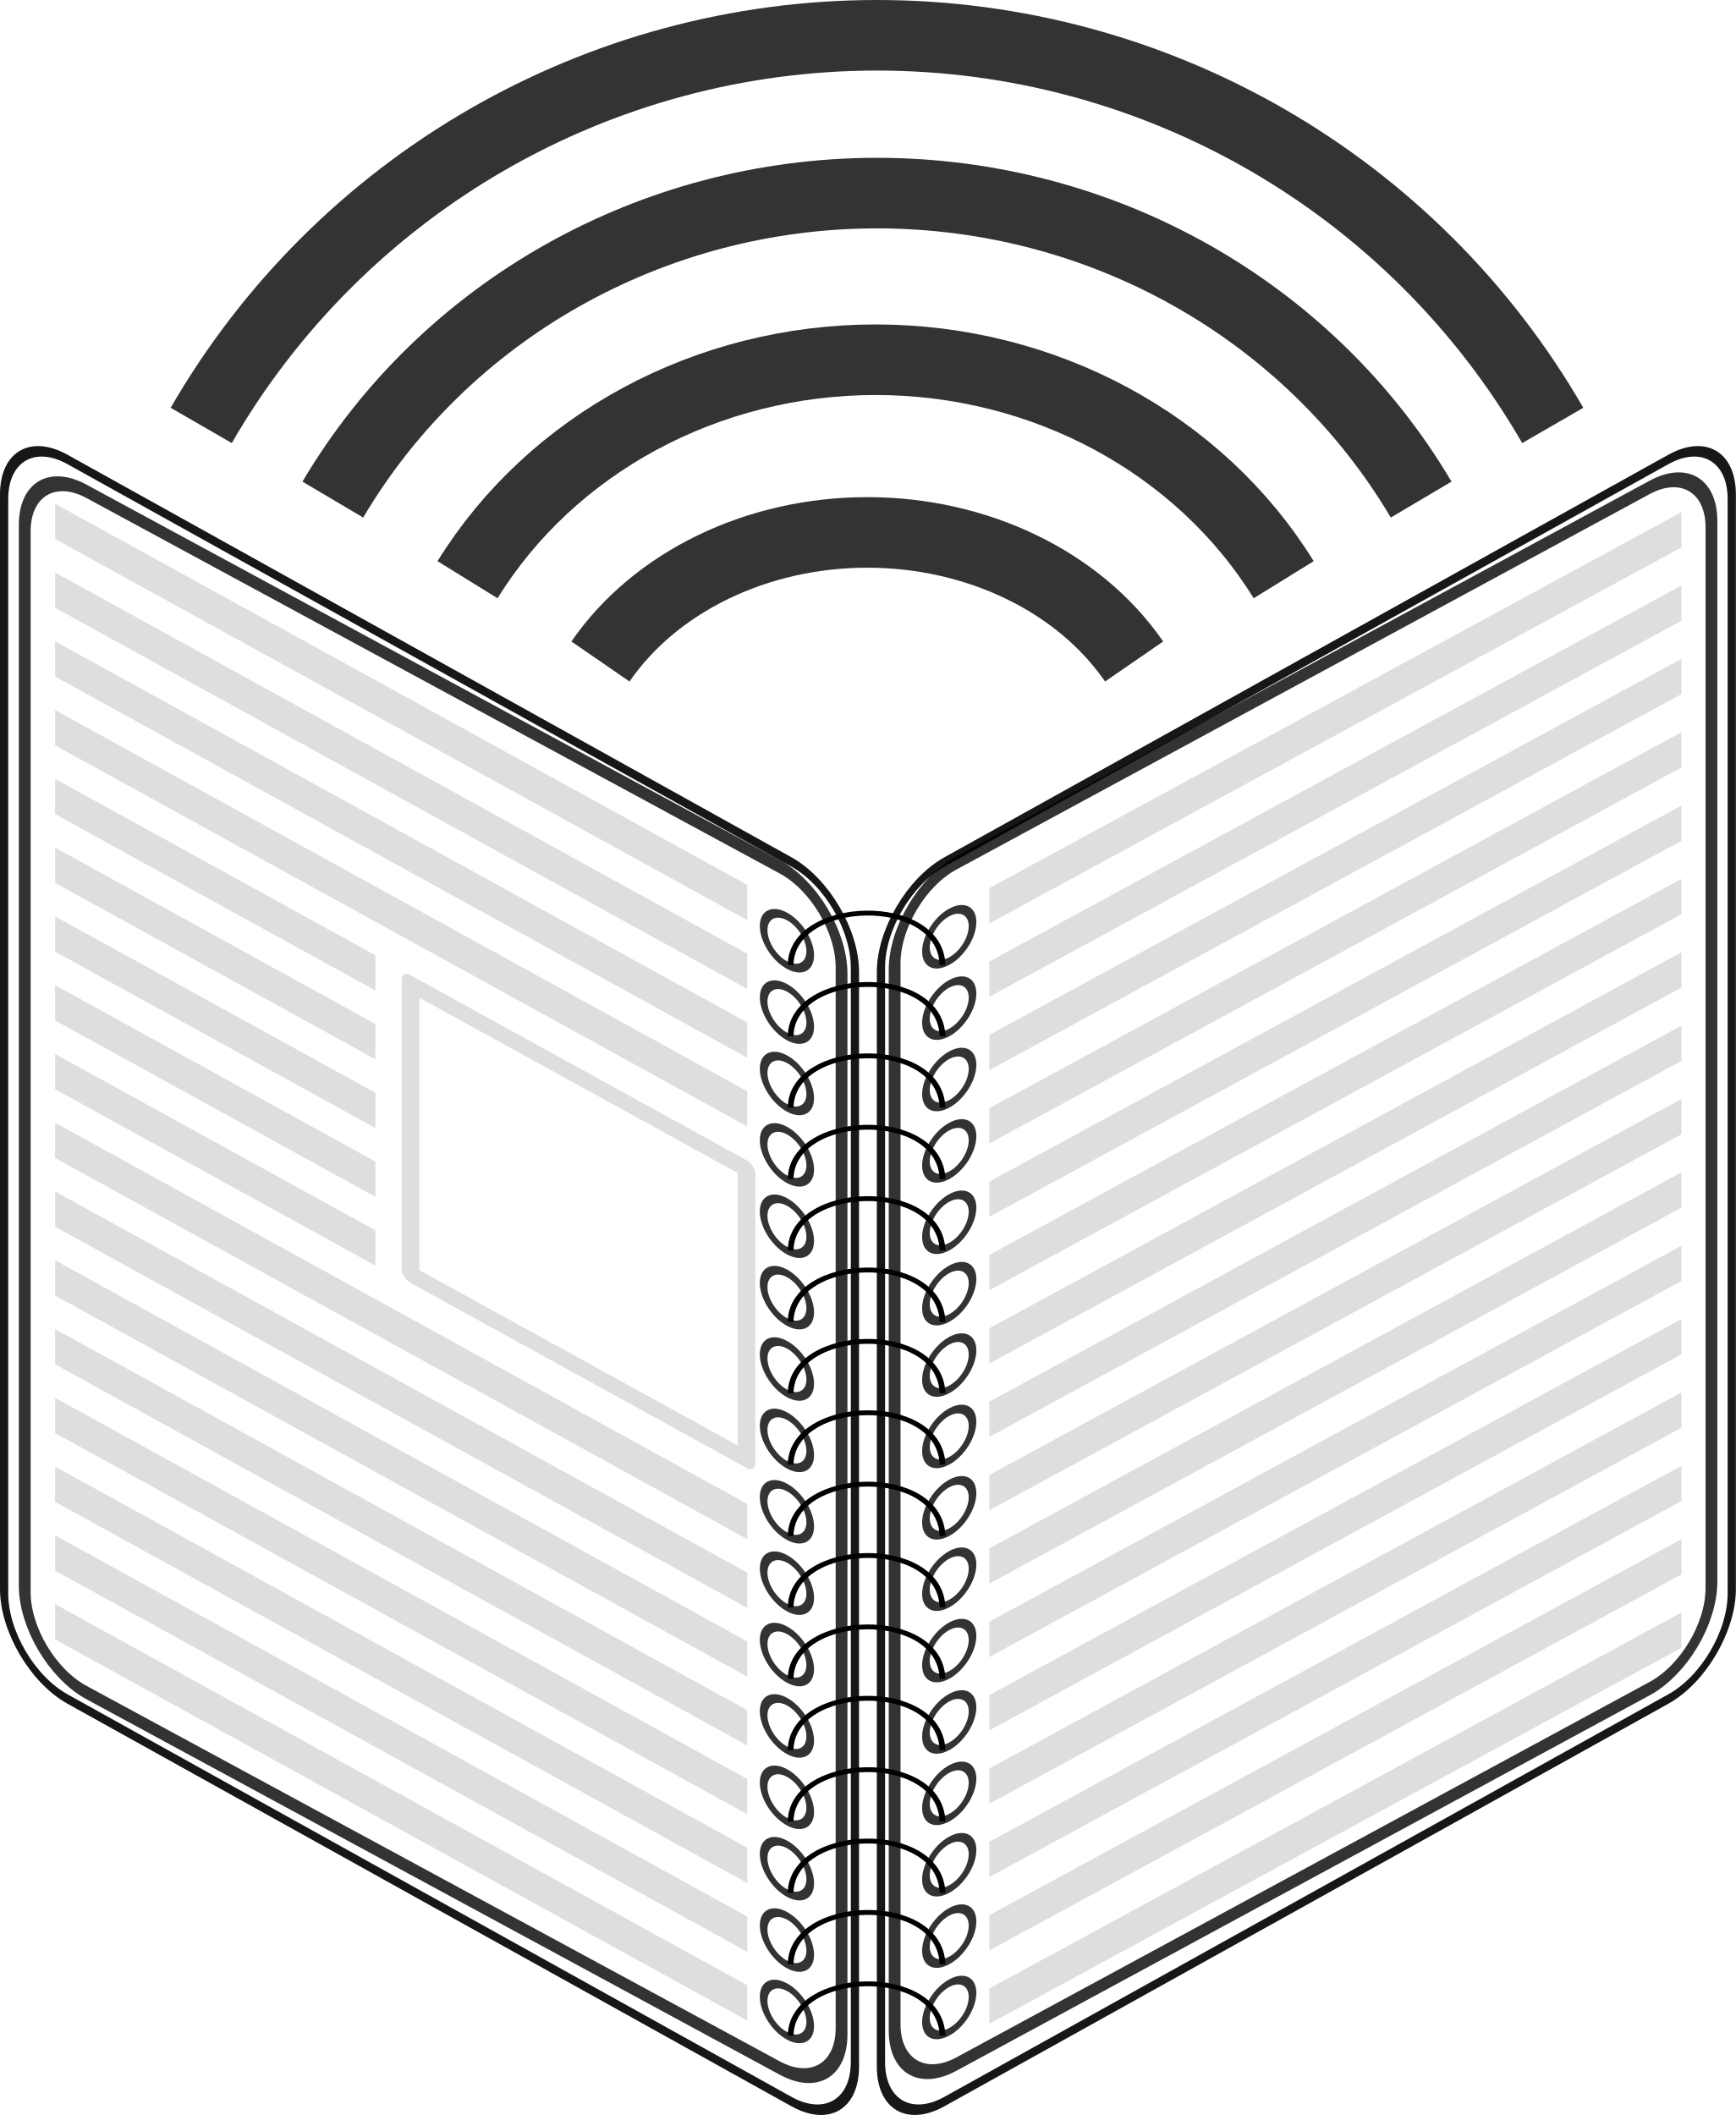
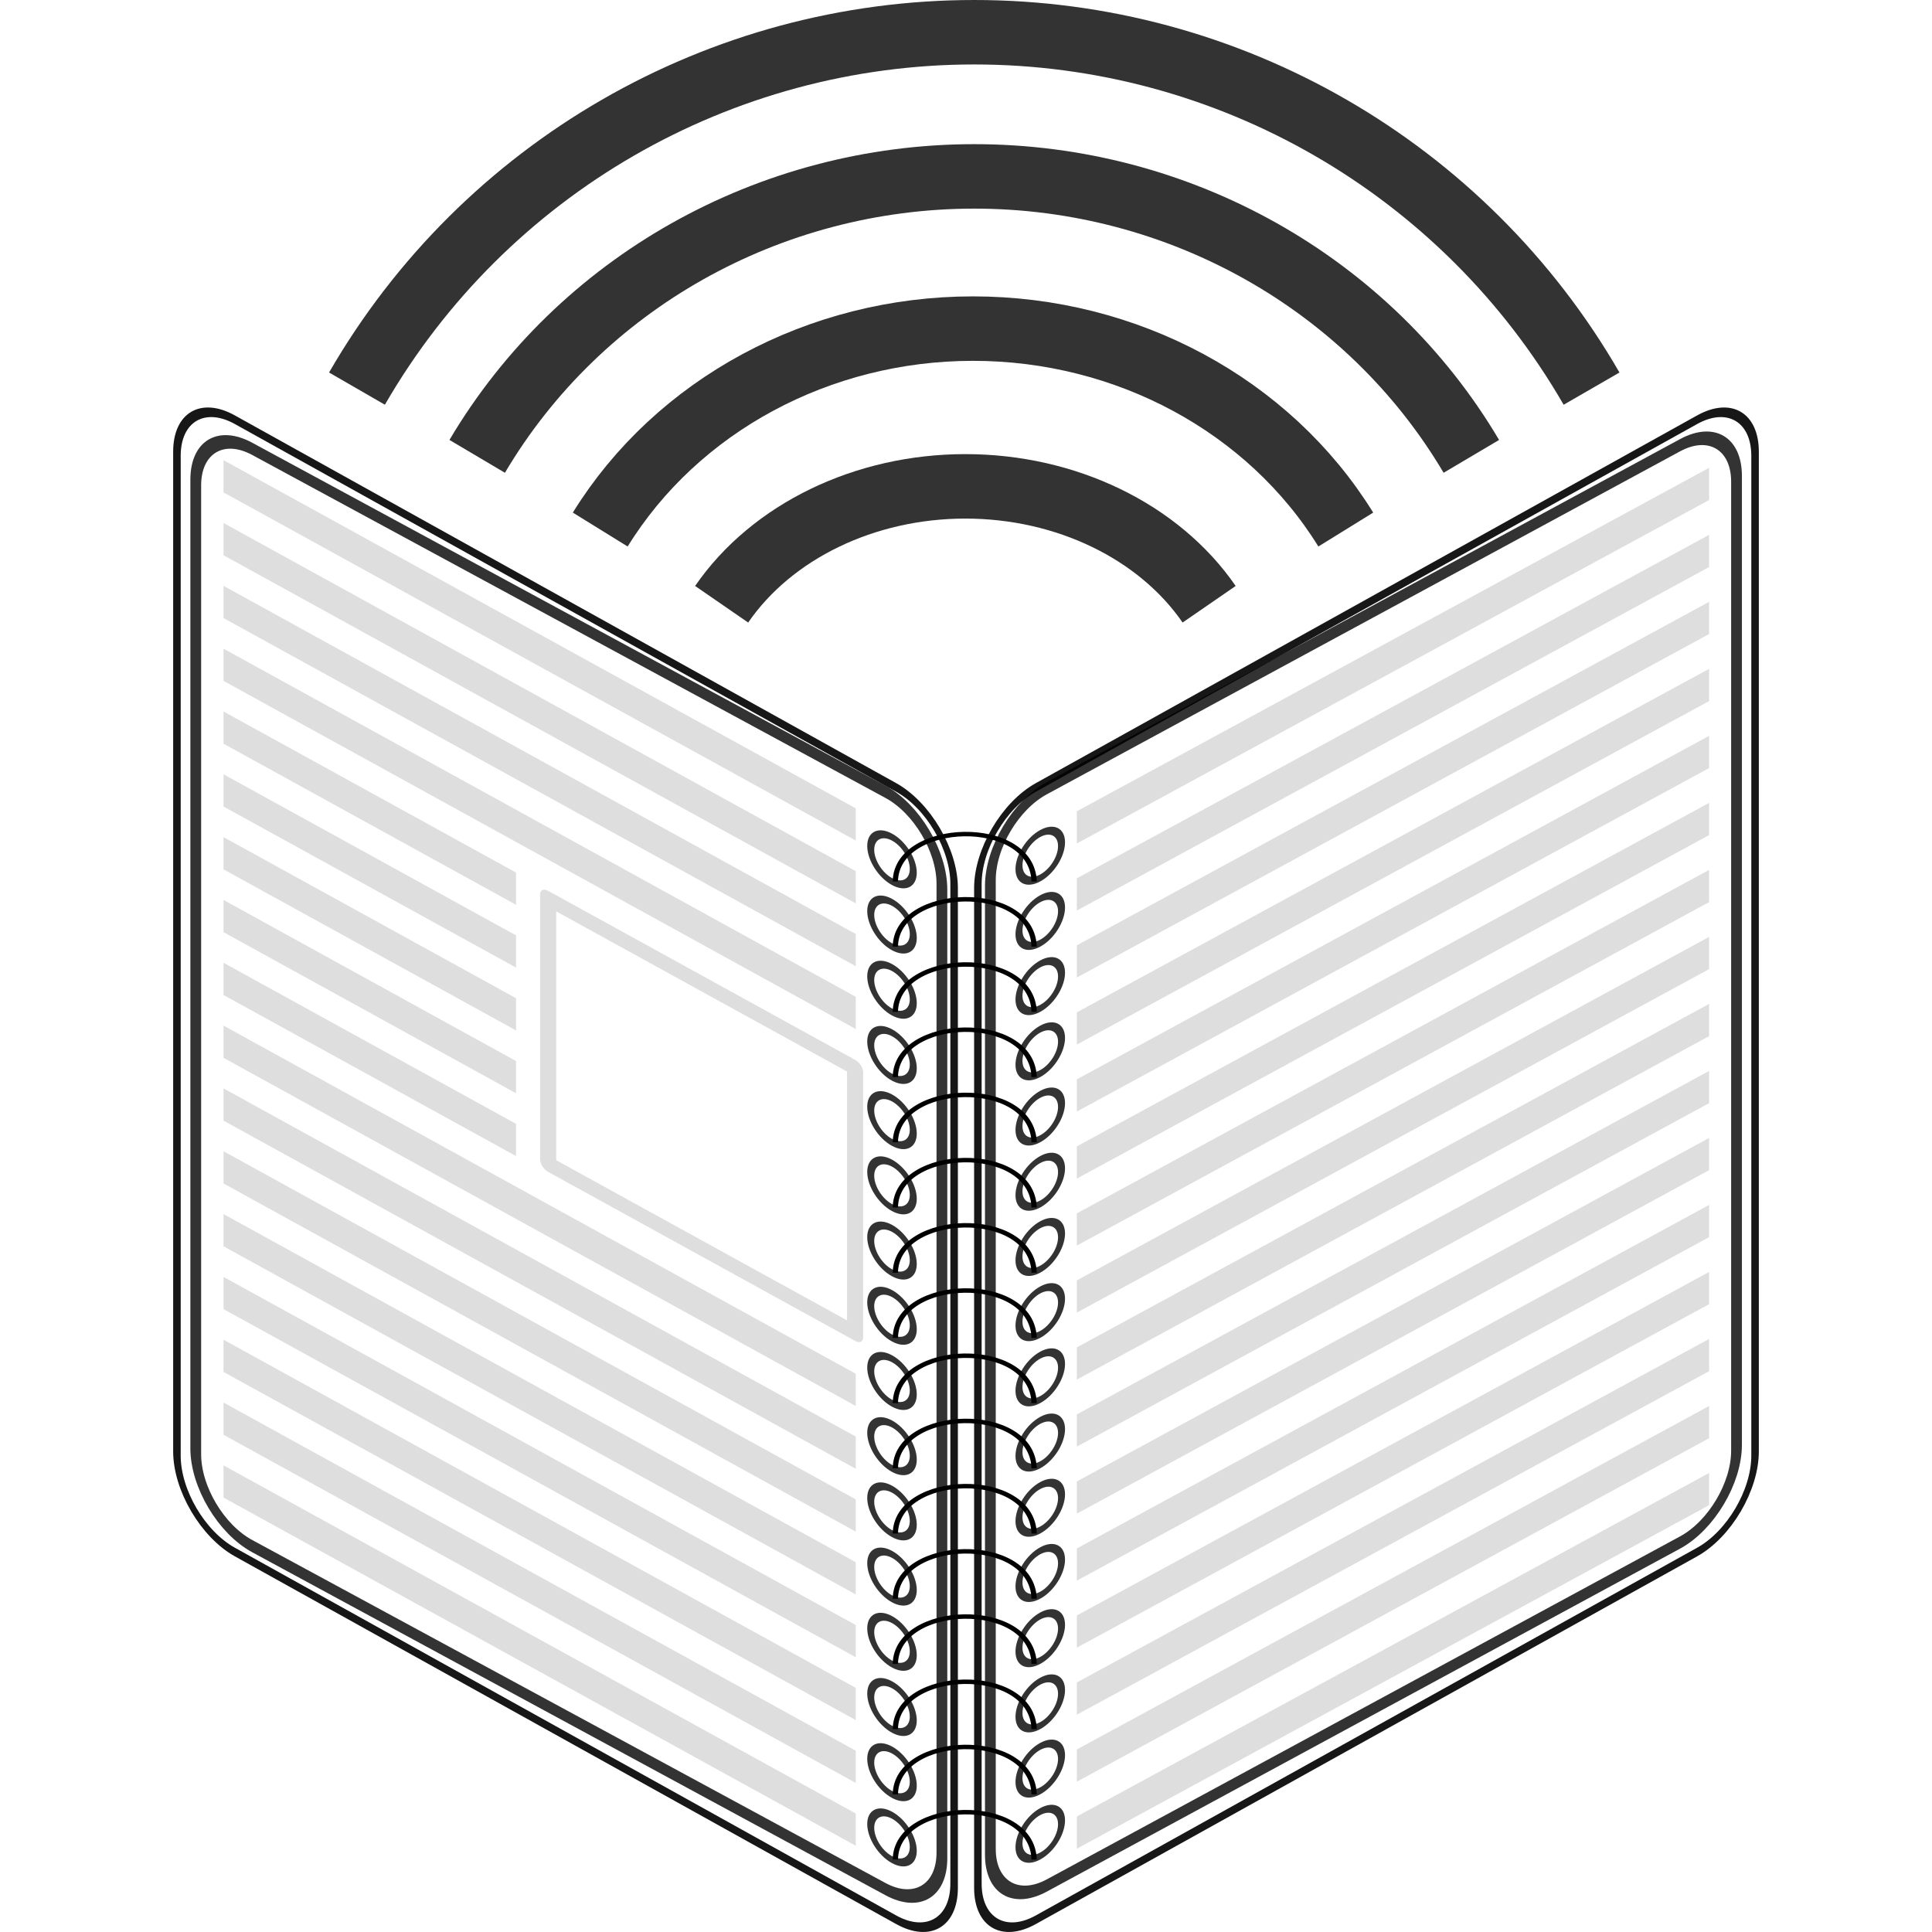
- <svg xmlns="http://www.w3.org/2000/svg" width="98.401mm" height="119.893mm" viewBox="0 0 98.401 119.893" version="1.1" id="svg8">
+ <svg xmlns="http://www.w3.org/2000/svg" width="119.893mm" height="119.893mm" viewBox="0 0 119.893 119.893" version="1.1" id="svg8">
  <defs id="defs2" />
-   <g id="layer1" transform="translate(-33.18146,-19.68494)">
-     <rect transform="matrix(0.873978,0.4859655,0,1,0,0)" ry="4.113" y="25.152" x="38.233" height="70.267" width="55.184" id="rect5151" style="opacity:1;fill:none;fill-opacity:0.799;stroke:#000000;stroke-width:0.535;stroke-linecap:butt;stroke-linejoin:round;stroke-miterlimit:4;stroke-dasharray:none;stroke-dashoffset:0;stroke-opacity:0.908" />
-     <rect style="opacity:1;fill:none;fill-opacity:0.799;stroke:#000000;stroke-width:0.76;stroke-linecap:butt;stroke-linejoin:round;stroke-miterlimit:4;stroke-dasharray:none;stroke-dashoffset:0;stroke-opacity:0.8" id="rect4518" width="52.659" height="68.094" x="39.33" y="26.91" ry="3.985" transform="matrix(0.8793121,0.4762461,0,1,0,0)" />
-     <rect ry="3.985" y="115.933" x="-148.068" height="68.094" width="52.659" id="rect4628" style="opacity:1;fill:none;fill-opacity:0.799;stroke:#000000;stroke-width:0.76;stroke-linecap:butt;stroke-linejoin:round;stroke-miterlimit:4;stroke-dasharray:none;stroke-dashoffset:0;stroke-opacity:0.8" transform="matrix(-0.8793121,0.4762461,0,1,0,0)" />
-     <g style="stroke-width:1.09" id="g4733" transform="matrix(1,0,0,0.8418482,0,7.436664)">
+   <g id="layer1" transform="translate(-33.18146,-19.68493)">
+     <rect transform="matrix(0.873978,0.4859655,0,1,0,0)" ry="4.113" y="19.177" x="50.529" height="70.267" width="55.184" id="rect5151" style="opacity:1;fill:none;fill-opacity:0.799;stroke:#000000;stroke-width:0.535;stroke-linecap:butt;stroke-linejoin:round;stroke-miterlimit:4;stroke-dasharray:none;stroke-dashoffset:0;stroke-opacity:0.908" />
+     <rect style="opacity:1;fill:none;fill-opacity:0.799;stroke:#000000;stroke-width:0.76;stroke-linecap:butt;stroke-linejoin:round;stroke-miterlimit:4;stroke-dasharray:none;stroke-dashoffset:0;stroke-opacity:0.8" id="rect4518" width="52.659" height="68.094" x="51.551" y="21.09" ry="3.985" transform="matrix(0.8793121,0.4762461,0,1,0,0)" />
+     <rect ry="3.985" y="121.753" x="-160.289" height="68.094" width="52.659" id="rect4628" style="opacity:1;fill:none;fill-opacity:0.799;stroke:#000000;stroke-width:0.76;stroke-linecap:butt;stroke-linejoin:round;stroke-miterlimit:4;stroke-dasharray:none;stroke-dashoffset:0;stroke-opacity:0.8" transform="matrix(-0.8793121,0.4762461,0,1,0,0)" />
+     <g style="stroke-width:1.09" id="g4733" transform="matrix(1,0,0,0.8418482,10.74565,7.436664)">
      <ellipse ry="1.638" rx="1.57" transform="matrix(0.8409857,0.5410573,0,1,0,0)" style="opacity:1;fill:none;fill-opacity:0.799;stroke:#000000;stroke-width:0.515;stroke-linecap:butt;stroke-linejoin:round;stroke-miterlimit:4;stroke-dasharray:none;stroke-dashoffset:0;stroke-opacity:0.8" id="circle4540" cx="92.499" cy="99.946" />
      <ellipse ry="1.638" rx="1.57" transform="matrix(-0.8409857,0.5410573,0,1,0,0)" cy="205.693" cx="-103.439" id="circle4648" style="opacity:1;fill:none;fill-opacity:0.799;stroke:#000000;stroke-width:0.515;stroke-linecap:butt;stroke-linejoin:round;stroke-miterlimit:4;stroke-dasharray:none;stroke-dashoffset:0;stroke-opacity:0.8" />
      <path id="path4664" d="m 77.998,151.625 c 0.057,-4.51 8.49,-4.806 8.612,0" style="fill:none;fill-rule:evenodd;stroke:#000000;stroke-width:0.327;stroke-linecap:butt;stroke-linejoin:miter;stroke-miterlimit:4;stroke-dasharray:none;stroke-opacity:1" />
    </g>
-     <g style="stroke-width:1.09" id="g4741" transform="matrix(1,0,0,0.8418482,0,3.39023)">
+     <g style="stroke-width:1.09" id="g4741" transform="matrix(1,0,0,0.8418482,10.74565,3.39023)">
      <ellipse cy="99.946" cx="92.499" id="ellipse4735" style="opacity:1;fill:none;fill-opacity:0.799;stroke:#000000;stroke-width:0.515;stroke-linecap:butt;stroke-linejoin:round;stroke-miterlimit:4;stroke-dasharray:none;stroke-dashoffset:0;stroke-opacity:0.8" transform="matrix(0.8409857,0.5410573,0,1,0,0)" rx="1.57" ry="1.638" />
      <ellipse style="opacity:1;fill:none;fill-opacity:0.799;stroke:#000000;stroke-width:0.515;stroke-linecap:butt;stroke-linejoin:round;stroke-miterlimit:4;stroke-dasharray:none;stroke-dashoffset:0;stroke-opacity:0.8" id="ellipse4737" cx="-103.439" cy="205.693" transform="matrix(-0.8409857,0.5410573,0,1,0,0)" rx="1.57" ry="1.638" />
      <path style="fill:none;fill-rule:evenodd;stroke:#000000;stroke-width:0.327;stroke-linecap:butt;stroke-linejoin:miter;stroke-miterlimit:4;stroke-dasharray:none;stroke-opacity:1" d="m 77.998,151.625 c 0.057,-4.51 8.49,-4.806 8.612,0" id="path4739" />
    </g>
-     <g style="stroke-width:1.09" transform="matrix(1,0,0,0.8418482,0,-0.6561875)" id="g4749">
+     <g style="stroke-width:1.09" transform="matrix(1,0,0,0.8418482,10.74565,-0.6561875)" id="g4749">
      <ellipse ry="1.638" rx="1.57" transform="matrix(0.8409857,0.5410573,0,1,0,0)" style="opacity:1;fill:none;fill-opacity:0.799;stroke:#000000;stroke-width:0.515;stroke-linecap:butt;stroke-linejoin:round;stroke-miterlimit:4;stroke-dasharray:none;stroke-dashoffset:0;stroke-opacity:0.8" id="ellipse4743" cx="92.499" cy="99.946" />
      <ellipse ry="1.638" rx="1.57" transform="matrix(-0.8409857,0.5410573,0,1,0,0)" cy="205.693" cx="-103.439" id="ellipse4745" style="opacity:1;fill:none;fill-opacity:0.799;stroke:#000000;stroke-width:0.515;stroke-linecap:butt;stroke-linejoin:round;stroke-miterlimit:4;stroke-dasharray:none;stroke-dashoffset:0;stroke-opacity:0.8" />
      <path id="path4747" d="m 77.998,151.625 c 0.057,-4.51 8.49,-4.806 8.612,0" style="fill:none;fill-rule:evenodd;stroke:#000000;stroke-width:0.327;stroke-linecap:butt;stroke-linejoin:miter;stroke-miterlimit:4;stroke-dasharray:none;stroke-opacity:1" />
    </g>
-     <g style="stroke-width:1.09" id="g4757" transform="matrix(1,0,0,0.8418482,0,-4.702621)">
+     <g style="stroke-width:1.09" id="g4757" transform="matrix(1,0,0,0.8418482,10.74565,-4.702621)">
      <ellipse cy="99.946" cx="92.499" id="ellipse4751" style="opacity:1;fill:none;fill-opacity:0.799;stroke:#000000;stroke-width:0.515;stroke-linecap:butt;stroke-linejoin:round;stroke-miterlimit:4;stroke-dasharray:none;stroke-dashoffset:0;stroke-opacity:0.8" transform="matrix(0.8409857,0.5410573,0,1,0,0)" rx="1.57" ry="1.638" />
      <ellipse style="opacity:1;fill:none;fill-opacity:0.799;stroke:#000000;stroke-width:0.515;stroke-linecap:butt;stroke-linejoin:round;stroke-miterlimit:4;stroke-dasharray:none;stroke-dashoffset:0;stroke-opacity:0.8" id="ellipse4753" cx="-103.439" cy="205.693" transform="matrix(-0.8409857,0.5410573,0,1,0,0)" rx="1.57" ry="1.638" />
      <path style="fill:none;fill-rule:evenodd;stroke:#000000;stroke-width:0.327;stroke-linecap:butt;stroke-linejoin:miter;stroke-miterlimit:4;stroke-dasharray:none;stroke-opacity:1" d="m 77.998,151.625 c 0.057,-4.51 8.49,-4.806 8.612,0" id="path4755" />
    </g>
-     <g style="stroke-width:1.09" id="g4765" transform="matrix(1,0,0,0.8418482,0,-8.749045)">
+     <g style="stroke-width:1.09" id="g4765" transform="matrix(1,0,0,0.8418482,10.74565,-8.749045)">
      <ellipse cy="99.946" cx="92.499" id="ellipse4759" style="opacity:1;fill:none;fill-opacity:0.799;stroke:#000000;stroke-width:0.515;stroke-linecap:butt;stroke-linejoin:round;stroke-miterlimit:4;stroke-dasharray:none;stroke-dashoffset:0;stroke-opacity:0.8" transform="matrix(0.8409857,0.5410573,0,1,0,0)" rx="1.57" ry="1.638" />
      <ellipse style="opacity:1;fill:none;fill-opacity:0.799;stroke:#000000;stroke-width:0.515;stroke-linecap:butt;stroke-linejoin:round;stroke-miterlimit:4;stroke-dasharray:none;stroke-dashoffset:0;stroke-opacity:0.8" id="ellipse4761" cx="-103.439" cy="205.693" transform="matrix(-0.8409857,0.5410573,0,1,0,0)" rx="1.57" ry="1.638" />
      <path style="fill:none;fill-rule:evenodd;stroke:#000000;stroke-width:0.327;stroke-linecap:butt;stroke-linejoin:miter;stroke-miterlimit:4;stroke-dasharray:none;stroke-opacity:1" d="m 77.998,151.625 c 0.057,-4.51 8.49,-4.806 8.612,0" id="path4763" />
    </g>
-     <g style="stroke-width:1.09" transform="matrix(1,0,0,0.8418482,0,-12.79547)" id="g4773">
+     <g style="stroke-width:1.09" transform="matrix(1,0,0,0.8418482,10.74565,-12.79547)" id="g4773">
      <ellipse ry="1.638" rx="1.57" transform="matrix(0.8409857,0.5410573,0,1,0,0)" style="opacity:1;fill:none;fill-opacity:0.799;stroke:#000000;stroke-width:0.515;stroke-linecap:butt;stroke-linejoin:round;stroke-miterlimit:4;stroke-dasharray:none;stroke-dashoffset:0;stroke-opacity:0.8" id="ellipse4767" cx="92.499" cy="99.946" />
      <ellipse ry="1.638" rx="1.57" transform="matrix(-0.8409857,0.5410573,0,1,0,0)" cy="205.693" cx="-103.439" id="ellipse4769" style="opacity:1;fill:none;fill-opacity:0.799;stroke:#000000;stroke-width:0.515;stroke-linecap:butt;stroke-linejoin:round;stroke-miterlimit:4;stroke-dasharray:none;stroke-dashoffset:0;stroke-opacity:0.8" />
      <path id="path4771" d="m 77.998,151.625 c 0.057,-4.51 8.49,-4.806 8.612,0" style="fill:none;fill-rule:evenodd;stroke:#000000;stroke-width:0.327;stroke-linecap:butt;stroke-linejoin:miter;stroke-miterlimit:4;stroke-dasharray:none;stroke-opacity:1" />
    </g>
-     <g style="stroke-width:1.09" id="g4781" transform="matrix(1,0,0,0.8418482,0,-16.8419)">
+     <g style="stroke-width:1.09" id="g4781" transform="matrix(1,0,0,0.8418482,10.74565,-16.8419)">
      <ellipse cy="99.946" cx="92.499" id="ellipse4775" style="opacity:1;fill:none;fill-opacity:0.799;stroke:#000000;stroke-width:0.515;stroke-linecap:butt;stroke-linejoin:round;stroke-miterlimit:4;stroke-dasharray:none;stroke-dashoffset:0;stroke-opacity:0.8" transform="matrix(0.8409857,0.5410573,0,1,0,0)" rx="1.57" ry="1.638" />
      <ellipse style="opacity:1;fill:none;fill-opacity:0.799;stroke:#000000;stroke-width:0.515;stroke-linecap:butt;stroke-linejoin:round;stroke-miterlimit:4;stroke-dasharray:none;stroke-dashoffset:0;stroke-opacity:0.8" id="ellipse4777" cx="-103.439" cy="205.693" transform="matrix(-0.8409857,0.5410573,0,1,0,0)" rx="1.57" ry="1.638" />
      <path style="fill:none;fill-rule:evenodd;stroke:#000000;stroke-width:0.327;stroke-linecap:butt;stroke-linejoin:miter;stroke-miterlimit:4;stroke-dasharray:none;stroke-opacity:1" d="m 77.998,151.625 c 0.057,-4.51 8.49,-4.806 8.612,0" id="path4779" />
    </g>
-     <g style="stroke-width:1.09" transform="matrix(1,0,0,0.8418482,0,-20.88832)" id="g4789">
+     <g style="stroke-width:1.09" transform="matrix(1,0,0,0.8418482,10.74565,-20.88832)" id="g4789">
      <ellipse ry="1.638" rx="1.57" transform="matrix(0.8409857,0.5410573,0,1,0,0)" style="opacity:1;fill:none;fill-opacity:0.799;stroke:#000000;stroke-width:0.515;stroke-linecap:butt;stroke-linejoin:round;stroke-miterlimit:4;stroke-dasharray:none;stroke-dashoffset:0;stroke-opacity:0.8" id="ellipse4783" cx="92.499" cy="99.946" />
      <ellipse ry="1.638" rx="1.57" transform="matrix(-0.8409857,0.5410573,0,1,0,0)" cy="205.693" cx="-103.439" id="ellipse4785" style="opacity:1;fill:none;fill-opacity:0.799;stroke:#000000;stroke-width:0.515;stroke-linecap:butt;stroke-linejoin:round;stroke-miterlimit:4;stroke-dasharray:none;stroke-dashoffset:0;stroke-opacity:0.8" />
      <path id="path4787" d="m 77.998,151.625 c 0.057,-4.51 8.49,-4.806 8.612,0" style="fill:none;fill-rule:evenodd;stroke:#000000;stroke-width:0.327;stroke-linecap:butt;stroke-linejoin:miter;stroke-miterlimit:4;stroke-dasharray:none;stroke-opacity:1" />
    </g>
-     <g style="stroke-width:1.09" transform="matrix(1,0,0,0.8418482,0,-24.93473)" id="g4797">
+     <g style="stroke-width:1.09" transform="matrix(1,0,0,0.8418482,10.74565,-24.93473)" id="g4797">
      <ellipse ry="1.638" rx="1.57" transform="matrix(0.8409857,0.5410573,0,1,0,0)" style="opacity:1;fill:none;fill-opacity:0.799;stroke:#000000;stroke-width:0.515;stroke-linecap:butt;stroke-linejoin:round;stroke-miterlimit:4;stroke-dasharray:none;stroke-dashoffset:0;stroke-opacity:0.8" id="ellipse4791" cx="92.499" cy="99.946" />
      <ellipse ry="1.638" rx="1.57" transform="matrix(-0.8409857,0.5410573,0,1,0,0)" cy="205.693" cx="-103.439" id="ellipse4793" style="opacity:1;fill:none;fill-opacity:0.799;stroke:#000000;stroke-width:0.515;stroke-linecap:butt;stroke-linejoin:round;stroke-miterlimit:4;stroke-dasharray:none;stroke-dashoffset:0;stroke-opacity:0.8" />
      <path id="path4795" d="m 77.998,151.625 c 0.057,-4.51 8.49,-4.806 8.612,0" style="fill:none;fill-rule:evenodd;stroke:#000000;stroke-width:0.327;stroke-linecap:butt;stroke-linejoin:miter;stroke-miterlimit:4;stroke-dasharray:none;stroke-opacity:1" />
    </g>
-     <g style="stroke-width:1.09" id="g4805" transform="matrix(1,0,0,0.8418482,0,-28.98117)">
+     <g style="stroke-width:1.09" id="g4805" transform="matrix(1,0,0,0.8418482,10.74565,-28.98117)">
      <ellipse cy="99.946" cx="92.499" id="ellipse4799" style="opacity:1;fill:none;fill-opacity:0.799;stroke:#000000;stroke-width:0.515;stroke-linecap:butt;stroke-linejoin:round;stroke-miterlimit:4;stroke-dasharray:none;stroke-dashoffset:0;stroke-opacity:0.8" transform="matrix(0.8409857,0.5410573,0,1,0,0)" rx="1.57" ry="1.638" />
      <ellipse style="opacity:1;fill:none;fill-opacity:0.799;stroke:#000000;stroke-width:0.515;stroke-linecap:butt;stroke-linejoin:round;stroke-miterlimit:4;stroke-dasharray:none;stroke-dashoffset:0;stroke-opacity:0.8" id="ellipse4801" cx="-103.439" cy="205.693" transform="matrix(-0.8409857,0.5410573,0,1,0,0)" rx="1.57" ry="1.638" />
      <path style="fill:none;fill-rule:evenodd;stroke:#000000;stroke-width:0.327;stroke-linecap:butt;stroke-linejoin:miter;stroke-miterlimit:4;stroke-dasharray:none;stroke-opacity:1" d="m 77.998,151.625 c 0.057,-4.51 8.49,-4.806 8.612,0" id="path4803" />
    </g>
-     <g style="stroke-width:1.09" transform="matrix(1,0,0,0.8418482,0,-33.02759)" id="g4813">
+     <g style="stroke-width:1.09" transform="matrix(1,0,0,0.8418482,10.74565,-33.02759)" id="g4813">
      <ellipse ry="1.638" rx="1.57" transform="matrix(0.8409857,0.5410573,0,1,0,0)" style="opacity:1;fill:none;fill-opacity:0.799;stroke:#000000;stroke-width:0.515;stroke-linecap:butt;stroke-linejoin:round;stroke-miterlimit:4;stroke-dasharray:none;stroke-dashoffset:0;stroke-opacity:0.8" id="ellipse4807" cx="92.499" cy="99.946" />
      <ellipse ry="1.638" rx="1.57" transform="matrix(-0.8409857,0.5410573,0,1,0,0)" cy="205.693" cx="-103.439" id="ellipse4809" style="opacity:1;fill:none;fill-opacity:0.799;stroke:#000000;stroke-width:0.515;stroke-linecap:butt;stroke-linejoin:round;stroke-miterlimit:4;stroke-dasharray:none;stroke-dashoffset:0;stroke-opacity:0.8" />
      <path id="path4811" d="m 77.998,151.625 c 0.057,-4.51 8.49,-4.806 8.612,0" style="fill:none;fill-rule:evenodd;stroke:#000000;stroke-width:0.327;stroke-linecap:butt;stroke-linejoin:miter;stroke-miterlimit:4;stroke-dasharray:none;stroke-opacity:1" />
    </g>
-     <g style="stroke-width:1.09" id="g4821" transform="matrix(1,0,0,0.8418482,0,-37.07402)">
+     <g style="stroke-width:1.09" id="g4821" transform="matrix(1,0,0,0.8418482,10.74565,-37.07402)">
      <ellipse cy="99.946" cx="92.499" id="ellipse4815" style="opacity:1;fill:none;fill-opacity:0.799;stroke:#000000;stroke-width:0.515;stroke-linecap:butt;stroke-linejoin:round;stroke-miterlimit:4;stroke-dasharray:none;stroke-dashoffset:0;stroke-opacity:0.8" transform="matrix(0.8409857,0.5410573,0,1,0,0)" rx="1.57" ry="1.638" />
      <ellipse style="opacity:1;fill:none;fill-opacity:0.799;stroke:#000000;stroke-width:0.515;stroke-linecap:butt;stroke-linejoin:round;stroke-miterlimit:4;stroke-dasharray:none;stroke-dashoffset:0;stroke-opacity:0.8" id="ellipse4817" cx="-103.439" cy="205.693" transform="matrix(-0.8409857,0.5410573,0,1,0,0)" rx="1.57" ry="1.638" />
      <path style="fill:none;fill-rule:evenodd;stroke:#000000;stroke-width:0.327;stroke-linecap:butt;stroke-linejoin:miter;stroke-miterlimit:4;stroke-dasharray:none;stroke-opacity:1" d="m 77.998,151.625 c 0.057,-4.51 8.49,-4.806 8.612,0" id="path4819" />
    </g>
-     <g style="stroke-width:1.09" id="g4829" transform="matrix(1,0,0,0.8418482,0,-41.12044)">
+     <g style="stroke-width:1.09" id="g4829" transform="matrix(1,0,0,0.8418482,10.74565,-41.12044)">
      <ellipse cy="99.946" cx="92.499" id="ellipse4823" style="opacity:1;fill:none;fill-opacity:0.799;stroke:#000000;stroke-width:0.515;stroke-linecap:butt;stroke-linejoin:round;stroke-miterlimit:4;stroke-dasharray:none;stroke-dashoffset:0;stroke-opacity:0.8" transform="matrix(0.8409857,0.5410573,0,1,0,0)" rx="1.57" ry="1.638" />
      <ellipse style="opacity:1;fill:none;fill-opacity:0.799;stroke:#000000;stroke-width:0.515;stroke-linecap:butt;stroke-linejoin:round;stroke-miterlimit:4;stroke-dasharray:none;stroke-dashoffset:0;stroke-opacity:0.8" id="ellipse4825" cx="-103.439" cy="205.693" transform="matrix(-0.8409857,0.5410573,0,1,0,0)" rx="1.57" ry="1.638" />
      <path style="fill:none;fill-rule:evenodd;stroke:#000000;stroke-width:0.327;stroke-linecap:butt;stroke-linejoin:miter;stroke-miterlimit:4;stroke-dasharray:none;stroke-opacity:1" d="m 77.998,151.625 c 0.057,-4.51 8.49,-4.806 8.612,0" id="path4827" />
    </g>
-     <g style="stroke-width:1.09" transform="matrix(1,0,0,0.8418482,0,-45.16686)" id="g4837">
+     <g style="stroke-width:1.09" transform="matrix(1,0,0,0.8418482,10.74565,-45.16686)" id="g4837">
      <ellipse ry="1.638" rx="1.57" transform="matrix(0.8409857,0.5410573,0,1,0,0)" style="opacity:1;fill:none;fill-opacity:0.799;stroke:#000000;stroke-width:0.515;stroke-linecap:butt;stroke-linejoin:round;stroke-miterlimit:4;stroke-dasharray:none;stroke-dashoffset:0;stroke-opacity:0.8" id="ellipse4831" cx="92.499" cy="99.946" />
      <ellipse ry="1.638" rx="1.57" transform="matrix(-0.8409857,0.5410573,0,1,0,0)" cy="205.693" cx="-103.439" id="ellipse4833" style="opacity:1;fill:none;fill-opacity:0.799;stroke:#000000;stroke-width:0.515;stroke-linecap:butt;stroke-linejoin:round;stroke-miterlimit:4;stroke-dasharray:none;stroke-dashoffset:0;stroke-opacity:0.8" />
      <path id="path4835" d="m 77.998,151.625 c 0.057,-4.51 8.49,-4.806 8.612,0" style="fill:none;fill-rule:evenodd;stroke:#000000;stroke-width:0.327;stroke-linecap:butt;stroke-linejoin:miter;stroke-miterlimit:4;stroke-dasharray:none;stroke-opacity:1" />
    </g>
-     <g style="stroke-width:1.09" id="g4845" transform="matrix(1,0,0,0.8418482,0,-49.21329)">
+     <g style="stroke-width:1.09" id="g4845" transform="matrix(1,0,0,0.8418482,10.74565,-49.21329)">
      <ellipse cy="99.946" cx="92.499" id="ellipse4839" style="opacity:1;fill:none;fill-opacity:0.799;stroke:#000000;stroke-width:0.515;stroke-linecap:butt;stroke-linejoin:round;stroke-miterlimit:4;stroke-dasharray:none;stroke-dashoffset:0;stroke-opacity:0.8" transform="matrix(0.8409857,0.5410573,0,1,0,0)" rx="1.57" ry="1.638" />
      <ellipse style="opacity:1;fill:none;fill-opacity:0.799;stroke:#000000;stroke-width:0.515;stroke-linecap:butt;stroke-linejoin:round;stroke-miterlimit:4;stroke-dasharray:none;stroke-dashoffset:0;stroke-opacity:0.8" id="ellipse4841" cx="-103.439" cy="205.693" transform="matrix(-0.8409857,0.5410573,0,1,0,0)" rx="1.57" ry="1.638" />
      <path style="fill:none;fill-rule:evenodd;stroke:#000000;stroke-width:0.327;stroke-linecap:butt;stroke-linejoin:miter;stroke-miterlimit:4;stroke-dasharray:none;stroke-opacity:1" d="m 77.998,151.625 c 0.057,-4.51 8.49,-4.806 8.612,0" id="path4843" />
    </g>
-     <g style="stroke-width:1.09" transform="matrix(1,0,0,0.8418482,0,-53.25971)" id="g4853">
+     <g style="stroke-width:1.09" transform="matrix(1,0,0,0.8418482,10.74565,-53.25971)" id="g4853">
      <ellipse ry="1.638" rx="1.57" transform="matrix(0.8409857,0.5410573,0,1,0,0)" style="opacity:1;fill:none;fill-opacity:0.799;stroke:#000000;stroke-width:0.515;stroke-linecap:butt;stroke-linejoin:round;stroke-miterlimit:4;stroke-dasharray:none;stroke-dashoffset:0;stroke-opacity:0.8" id="ellipse4847" cx="92.499" cy="99.946" />
      <ellipse ry="1.638" rx="1.57" transform="matrix(-0.8409857,0.5410573,0,1,0,0)" cy="205.693" cx="-103.439" id="ellipse4849" style="opacity:1;fill:none;fill-opacity:0.799;stroke:#000000;stroke-width:0.515;stroke-linecap:butt;stroke-linejoin:round;stroke-miterlimit:4;stroke-dasharray:none;stroke-dashoffset:0;stroke-opacity:0.8" />
      <path id="path4851" d="m 77.998,151.625 c 0.057,-4.51 8.49,-4.806 8.612,0" style="fill:none;fill-rule:evenodd;stroke:#000000;stroke-width:0.327;stroke-linecap:butt;stroke-linejoin:miter;stroke-miterlimit:4;stroke-dasharray:none;stroke-opacity:1" />
    </g>
-     <path style="opacity:1;fill:none;fill-opacity:0.799;stroke:#000000;stroke-width:4;stroke-linecap:butt;stroke-linejoin:round;stroke-miterlimit:4;stroke-dasharray:none;stroke-dashoffset:0;stroke-opacity:0.8" d="M 44.588,43.801 C 52.49,30.116 67.092,21.685 82.895,21.685 c 15.803,0 30.406,8.431 38.307,22.117" id="path4857" />
-     <path id="path4860" d="m 52.048,48.005 c 6.363,-10.751 18.121,-17.374 30.847,-17.374 12.725,0 24.484,6.623 30.847,17.374" style="opacity:1;fill:none;fill-opacity:0.799;stroke:#000000;stroke-width:4;stroke-linecap:butt;stroke-linejoin:round;stroke-miterlimit:4;stroke-dasharray:none;stroke-dashoffset:0;stroke-opacity:0.8" />
-     <path style="opacity:1;fill:none;fill-opacity:0.799;stroke:#000000;stroke-width:4;stroke-linecap:butt;stroke-linejoin:round;stroke-miterlimit:4;stroke-dasharray:none;stroke-dashoffset:0;stroke-opacity:0.8" d="m 59.684,52.547 c 4.772,-7.716 13.59,-12.47 23.133,-12.47 9.543,0 18.361,4.754 23.133,12.47" id="path4862" />
-     <path id="path4864" d="m 67.219,57.183 c 3.12,-4.528 8.886,-7.317 15.126,-7.317 6.24,0 12.006,2.789 15.126,7.317" style="opacity:1;fill:none;fill-opacity:0.799;stroke:#000000;stroke-width:4;stroke-linecap:butt;stroke-linejoin:round;stroke-miterlimit:4;stroke-dasharray:none;stroke-dashoffset:0;stroke-opacity:0.8" />
-     <g id="g5030" transform="matrix(1,0.5506618,0,1,2.098324,-42.8212)" style="stroke:#888888;stroke-opacity:0.275">
+     <path style="opacity:1;fill:none;fill-opacity:0.799;stroke:#000000;stroke-width:4;stroke-linecap:butt;stroke-linejoin:round;stroke-miterlimit:4;stroke-dasharray:none;stroke-dashoffset:0;stroke-opacity:0.8" d="M 55.334,43.801 C 63.235,30.116 77.838,21.685 93.641,21.685 c 15.803,0 30.406,8.431 38.307,22.117" id="path4857" />
+     <path id="path4860" d="m 62.794,48.005 c 6.363,-10.751 18.121,-17.374 30.847,-17.374 12.725,0 24.484,6.623 30.847,17.374" style="opacity:1;fill:none;fill-opacity:0.799;stroke:#000000;stroke-width:4;stroke-linecap:butt;stroke-linejoin:round;stroke-miterlimit:4;stroke-dasharray:none;stroke-dashoffset:0;stroke-opacity:0.8" />
+     <path style="opacity:1;fill:none;fill-opacity:0.799;stroke:#000000;stroke-width:4;stroke-linecap:butt;stroke-linejoin:round;stroke-miterlimit:4;stroke-dasharray:none;stroke-dashoffset:0;stroke-opacity:0.8" d="m 70.43,52.547 c 4.772,-7.716 13.59,-12.47 23.133,-12.47 9.543,0 18.361,4.754 23.133,12.47" id="path4862" />
+     <path id="path4864" d="m 77.964,57.183 c 3.12,-4.528 8.886,-7.317 15.126,-7.317 6.24,0 12.006,2.789 15.126,7.317" style="opacity:1;fill:none;fill-opacity:0.799;stroke:#000000;stroke-width:4;stroke-linecap:butt;stroke-linejoin:round;stroke-miterlimit:4;stroke-dasharray:none;stroke-dashoffset:0;stroke-opacity:0.8" />
+     <g id="g5030" transform="matrix(1,0.5506618,0,1,12.84398,-42.8212)" style="stroke:#888888;stroke-opacity:0.275">
      <rect y="88.357" x="54.355" height="16.442" width="19.046" id="rect4934" style="opacity:1;fill:none;fill-opacity:0.799;stroke:#888888;stroke-width:1;stroke-linecap:butt;stroke-linejoin:round;stroke-miterlimit:4;stroke-dasharray:none;stroke-dashoffset:0;stroke-opacity:0.275" />
      <path id="path4936" d="M 52.361,88.821 H 34.207" style="fill:none;fill-rule:evenodd;stroke:#888888;stroke-width:2;stroke-linecap:butt;stroke-linejoin:miter;stroke-miterlimit:4;stroke-dasharray:none;stroke-opacity:0.275" />
      <path style="fill:none;fill-rule:evenodd;stroke:#888888;stroke-width:2;stroke-linecap:butt;stroke-linejoin:miter;stroke-miterlimit:4;stroke-dasharray:none;stroke-opacity:0.275" d="M 52.361,92.719 H 34.207" id="path4938" />
      <path id="path4940" d="M 52.361,96.618 H 34.207" style="fill:none;fill-rule:evenodd;stroke:#888888;stroke-width:2;stroke-linecap:butt;stroke-linejoin:miter;stroke-miterlimit:4;stroke-dasharray:none;stroke-opacity:0.275" />
      <path style="fill:none;fill-rule:evenodd;stroke:#888888;stroke-width:2;stroke-linecap:butt;stroke-linejoin:miter;stroke-miterlimit:4;stroke-dasharray:none;stroke-opacity:0.275" d="M 52.361,100.517 H 34.207" id="path4942" />
      <path id="path4944" d="M 52.361,104.415 H 34.207" style="fill:none;fill-rule:evenodd;stroke:#888888;stroke-width:2;stroke-linecap:butt;stroke-linejoin:miter;stroke-miterlimit:4;stroke-dasharray:none;stroke-opacity:0.275" />
      <path style="fill:none;fill-rule:evenodd;stroke:#888888;stroke-width:2;stroke-linecap:butt;stroke-linejoin:miter;stroke-miterlimit:4;stroke-dasharray:none;stroke-opacity:0.275" d="M 73.443,73.226 H 34.207" id="path4954" />
      <path id="path4956" d="M 73.443,77.125 H 34.207" style="fill:none;fill-rule:evenodd;stroke:#888888;stroke-width:2;stroke-linecap:butt;stroke-linejoin:miter;stroke-miterlimit:4;stroke-dasharray:none;stroke-opacity:0.275" />
      <path style="fill:none;fill-rule:evenodd;stroke:#888888;stroke-width:2;stroke-linecap:butt;stroke-linejoin:miter;stroke-miterlimit:4;stroke-dasharray:none;stroke-opacity:0.275" d="M 73.443,81.024 H 34.207" id="path4958" />
      <path id="path4960" d="M 73.443,108.314 H 34.207" style="fill:none;fill-rule:evenodd;stroke:#888888;stroke-width:2;stroke-linecap:butt;stroke-linejoin:miter;stroke-miterlimit:4;stroke-dasharray:none;stroke-opacity:0.275" />
      <path style="fill:none;fill-rule:evenodd;stroke:#888888;stroke-width:2;stroke-linecap:butt;stroke-linejoin:miter;stroke-miterlimit:4;stroke-dasharray:none;stroke-opacity:0.275" d="M 73.443,112.212 H 34.207" id="path4962" />
      <path id="path4964" d="M 73.443,116.111 H 34.207" style="fill:none;fill-rule:evenodd;stroke:#888888;stroke-width:2;stroke-linecap:butt;stroke-linejoin:miter;stroke-miterlimit:4;stroke-dasharray:none;stroke-opacity:0.275" />
      <path style="fill:none;fill-rule:evenodd;stroke:#888888;stroke-width:2;stroke-linecap:butt;stroke-linejoin:miter;stroke-miterlimit:4;stroke-dasharray:none;stroke-opacity:0.275" d="M 73.443,120.01 H 34.207" id="path4966" />
      <path id="path4968" d="M 73.443,127.807 H 34.207" style="fill:none;fill-rule:evenodd;stroke:#888888;stroke-width:2;stroke-linecap:butt;stroke-linejoin:miter;stroke-miterlimit:4;stroke-dasharray:none;stroke-opacity:0.275" />
      <path style="fill:none;fill-rule:evenodd;stroke:#888888;stroke-width:2;stroke-linecap:butt;stroke-linejoin:miter;stroke-miterlimit:4;stroke-dasharray:none;stroke-opacity:0.275" d="M 73.443,131.706 H 34.207" id="path4970" />
      <path id="path4972" d="M 73.443,135.604 H 34.207" style="fill:none;fill-rule:evenodd;stroke:#888888;stroke-width:2;stroke-linecap:butt;stroke-linejoin:miter;stroke-miterlimit:4;stroke-dasharray:none;stroke-opacity:0.275" />
      <path style="fill:none;fill-rule:evenodd;stroke:#888888;stroke-width:2;stroke-linecap:butt;stroke-linejoin:miter;stroke-miterlimit:4;stroke-dasharray:none;stroke-opacity:0.275" d="M 73.443,123.908 H 34.207" id="path4974" />
      <path id="path4976" d="M 73.443,84.922 H 34.207" style="fill:none;fill-rule:evenodd;stroke:#888888;stroke-width:2;stroke-linecap:butt;stroke-linejoin:miter;stroke-miterlimit:4;stroke-dasharray:none;stroke-opacity:0.275" />
    </g>
-     <g id="g5048" transform="matrix(1,-0.5432622,0,1,-2.587088,47.70185)" style="stroke:#888888;stroke-opacity:0.275">
+     <g id="g5048" transform="matrix(1,-0.5432622,0,1,8.158564,47.70185)" style="stroke:#888888;stroke-opacity:0.275">
      <path id="path4978" d="M 131.084,89.86 H 91.848" style="fill:none;fill-rule:evenodd;stroke:#888888;stroke-width:2;stroke-linecap:butt;stroke-linejoin:miter;stroke-miterlimit:4;stroke-dasharray:none;stroke-opacity:0.275" />
      <path style="fill:none;fill-rule:evenodd;stroke:#888888;stroke-width:2;stroke-linecap:butt;stroke-linejoin:miter;stroke-miterlimit:4;stroke-dasharray:none;stroke-opacity:0.275" d="M 131.084,94.019 H 91.848" id="path4980" />
      <path id="path4982" d="M 131.084,98.177 H 91.848" style="fill:none;fill-rule:evenodd;stroke:#888888;stroke-width:2;stroke-linecap:butt;stroke-linejoin:miter;stroke-miterlimit:4;stroke-dasharray:none;stroke-opacity:0.275" />
      <path style="fill:none;fill-rule:evenodd;stroke:#888888;stroke-width:2;stroke-linecap:butt;stroke-linejoin:miter;stroke-miterlimit:4;stroke-dasharray:none;stroke-opacity:0.275" d="M 131.084,106.494 H 91.848" id="path4984" />
      <path id="path4986" d="M 131.084,110.653 H 91.848" style="fill:none;fill-rule:evenodd;stroke:#888888;stroke-width:2;stroke-linecap:butt;stroke-linejoin:miter;stroke-miterlimit:4;stroke-dasharray:none;stroke-opacity:0.275" />
      <path style="fill:none;fill-rule:evenodd;stroke:#888888;stroke-width:2;stroke-linecap:butt;stroke-linejoin:miter;stroke-miterlimit:4;stroke-dasharray:none;stroke-opacity:0.275" d="M 131.084,114.812 H 91.848" id="path4988" />
      <path id="path4990" d="M 131.084,118.97 H 91.848" style="fill:none;fill-rule:evenodd;stroke:#888888;stroke-width:2;stroke-linecap:butt;stroke-linejoin:miter;stroke-miterlimit:4;stroke-dasharray:none;stroke-opacity:0.275" />
      <path style="fill:none;fill-rule:evenodd;stroke:#888888;stroke-width:2;stroke-linecap:butt;stroke-linejoin:miter;stroke-miterlimit:4;stroke-dasharray:none;stroke-opacity:0.275" d="M 131.084,127.287 H 91.848" id="path4992" />
      <path id="path4994" d="M 131.084,131.446 H 91.848" style="fill:none;fill-rule:evenodd;stroke:#888888;stroke-width:2;stroke-linecap:butt;stroke-linejoin:miter;stroke-miterlimit:4;stroke-dasharray:none;stroke-opacity:0.275" />
      <path style="fill:none;fill-rule:evenodd;stroke:#888888;stroke-width:2;stroke-linecap:butt;stroke-linejoin:miter;stroke-miterlimit:4;stroke-dasharray:none;stroke-opacity:0.275" d="M 131.084,135.604 H 91.848" id="path4996" />
      <path id="path4998" d="M 131.084,123.129 H 91.848" style="fill:none;fill-rule:evenodd;stroke:#888888;stroke-width:2;stroke-linecap:butt;stroke-linejoin:miter;stroke-miterlimit:4;stroke-dasharray:none;stroke-opacity:0.275" />
      <path style="fill:none;fill-rule:evenodd;stroke:#888888;stroke-width:2;stroke-linecap:butt;stroke-linejoin:miter;stroke-miterlimit:4;stroke-dasharray:none;stroke-opacity:0.275" d="M 131.084,102.336 H 91.848" id="path5000" />
      <path style="fill:none;fill-rule:evenodd;stroke:#888888;stroke-width:2;stroke-linecap:butt;stroke-linejoin:miter;stroke-miterlimit:4;stroke-dasharray:none;stroke-opacity:0.275" d="M 131.084,77.385 H 91.848" id="path5002" />
      <path style="fill:none;fill-rule:evenodd;stroke:#888888;stroke-width:2;stroke-linecap:butt;stroke-linejoin:miter;stroke-miterlimit:4;stroke-dasharray:none;stroke-opacity:0.275" d="M 131.084,81.543 H 91.848" id="path5006" />
      <path id="path5008" d="M 131.084,85.702 H 91.848" style="fill:none;fill-rule:evenodd;stroke:#888888;stroke-width:2;stroke-linecap:butt;stroke-linejoin:miter;stroke-miterlimit:4;stroke-dasharray:none;stroke-opacity:0.275" />
      <path id="path5010" d="M 131.084,73.226 H 91.848" style="fill:none;fill-rule:evenodd;stroke:#888888;stroke-width:2;stroke-linecap:butt;stroke-linejoin:miter;stroke-miterlimit:4;stroke-dasharray:none;stroke-opacity:0.275" />
    </g>
-     <rect style="opacity:1;fill:none;fill-opacity:0.799;stroke:#000000;stroke-width:0.535;stroke-linecap:butt;stroke-linejoin:round;stroke-miterlimit:4;stroke-dasharray:none;stroke-dashoffset:0;stroke-opacity:0.908" id="rect5153" width="55.184" height="70.267" x="-150.289" y="116.767" ry="4.113" transform="matrix(-0.873978,0.4859655,0,1,0,0)" />
+     <rect style="opacity:1;fill:none;fill-opacity:0.799;stroke:#000000;stroke-width:0.535;stroke-linecap:butt;stroke-linejoin:round;stroke-miterlimit:4;stroke-dasharray:none;stroke-dashoffset:0;stroke-opacity:0.908" id="rect5153" width="55.184" height="70.267" x="-162.584" y="122.743" ry="4.113" transform="matrix(-0.873978,0.4859655,0,1,0,0)" />
  </g>
</svg>
